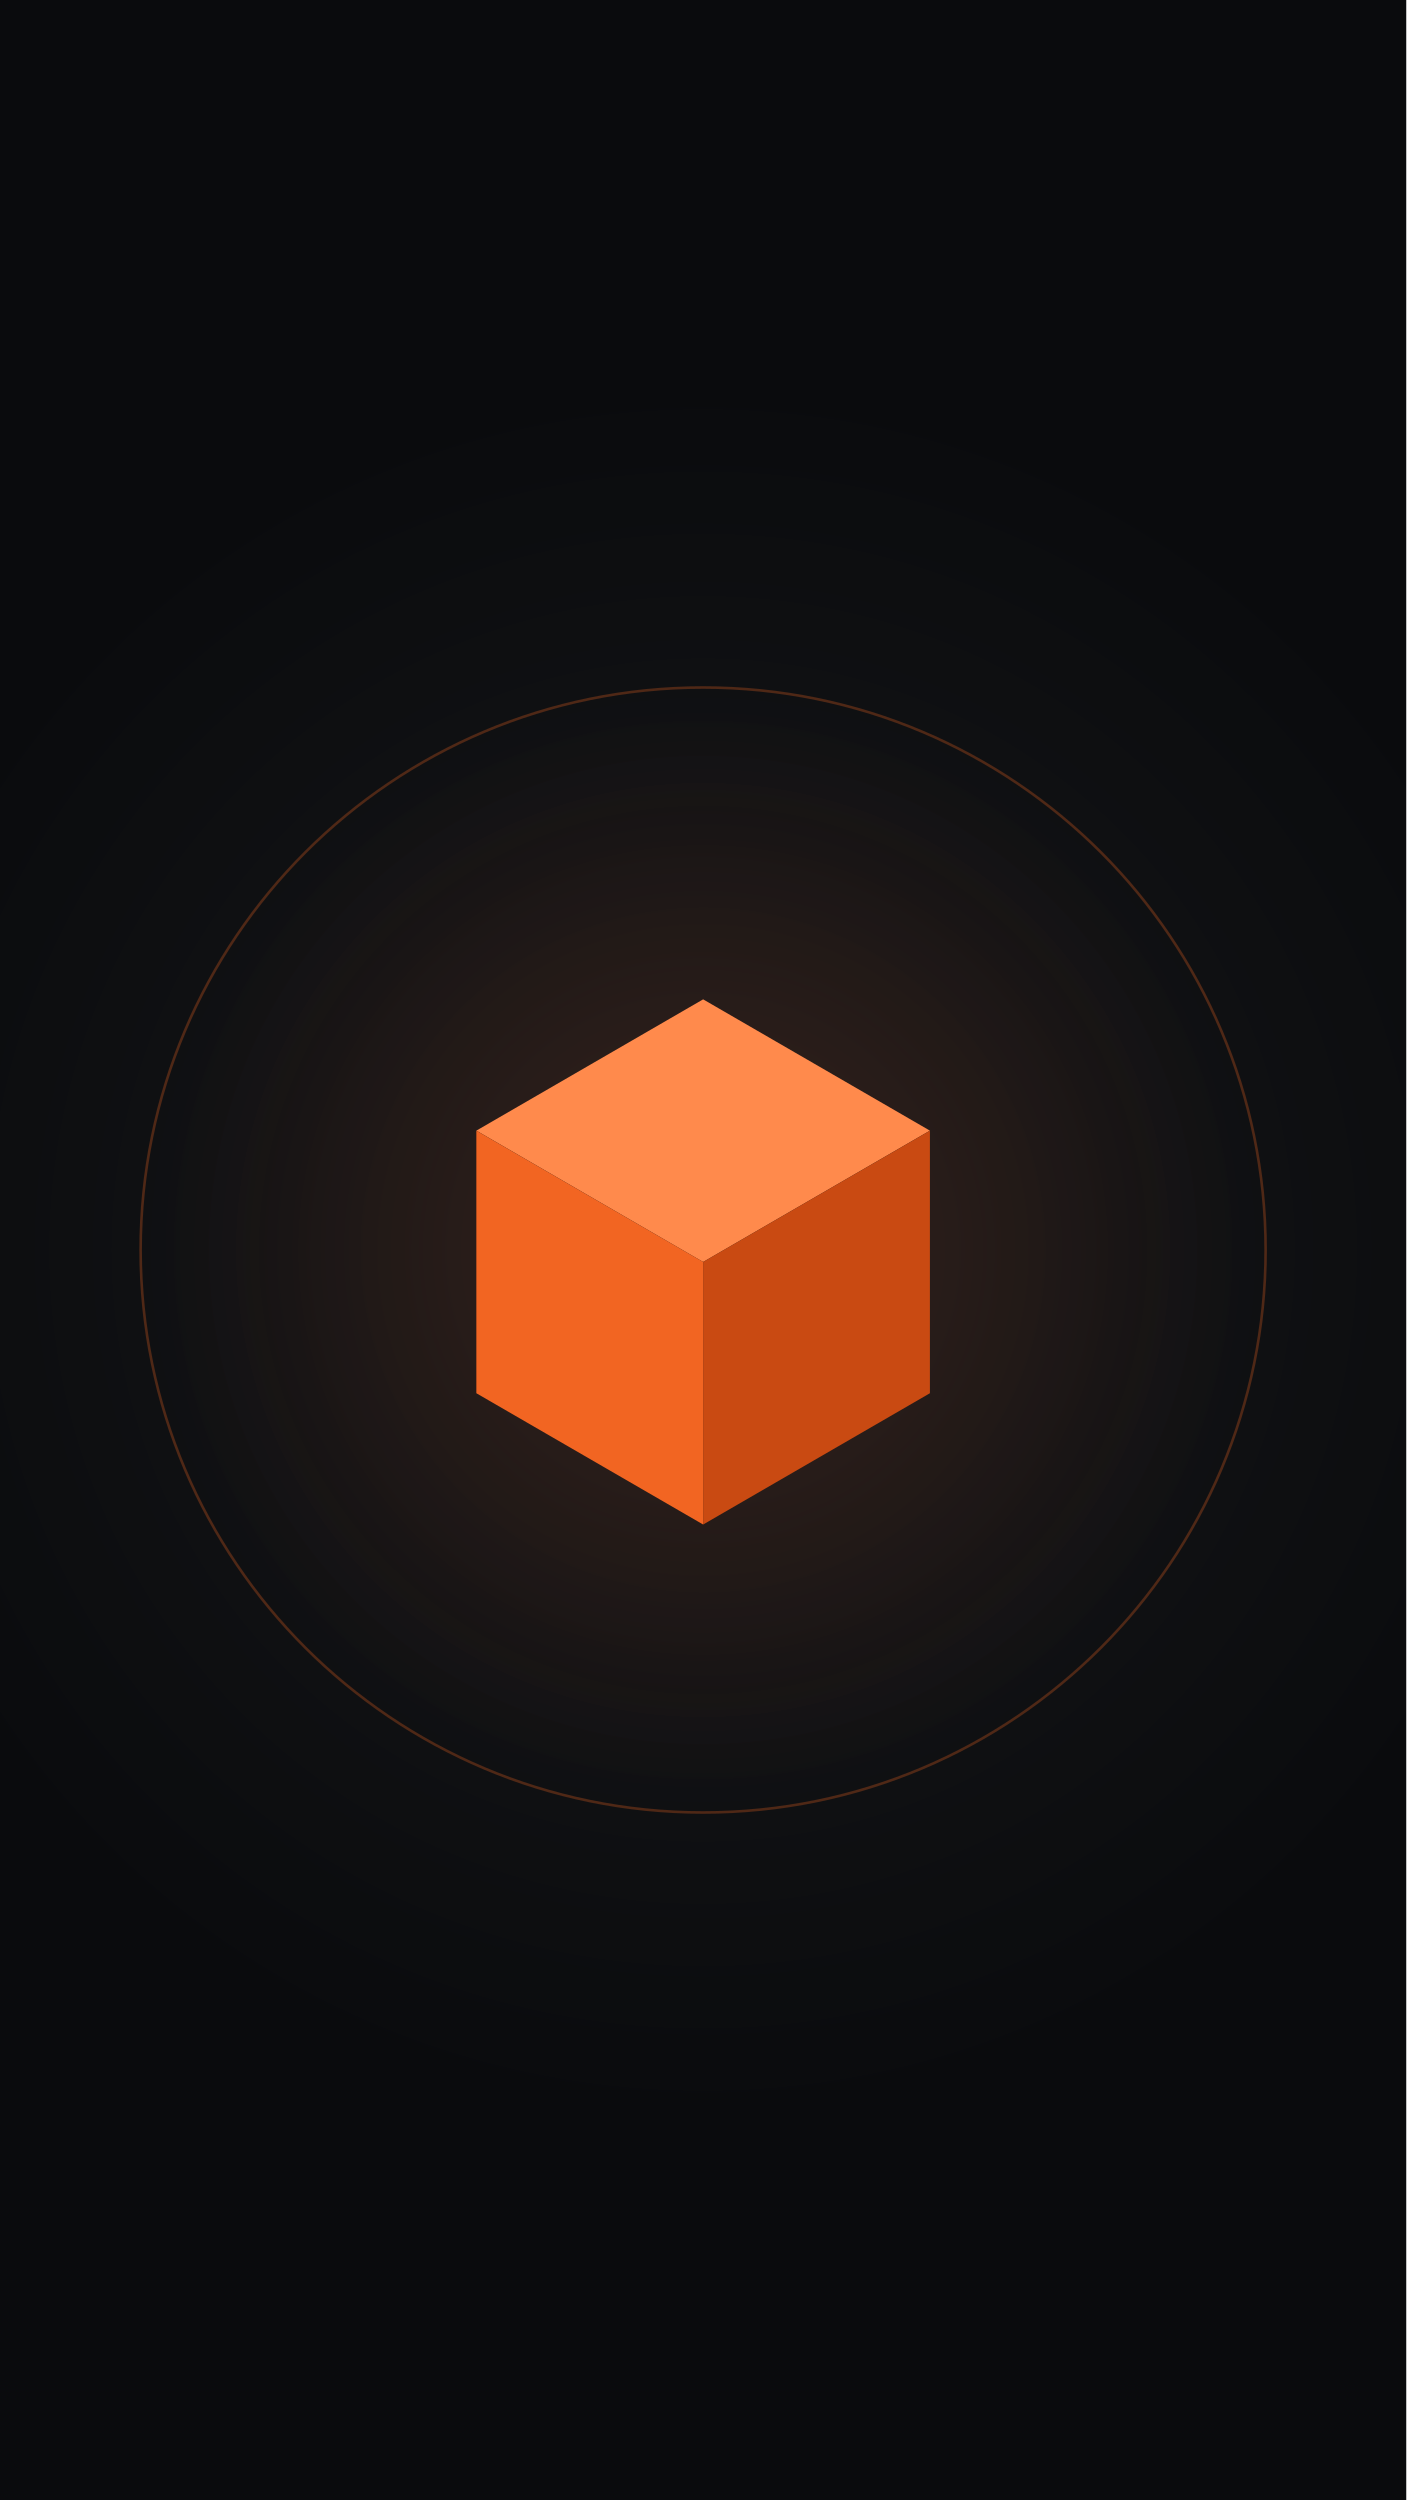
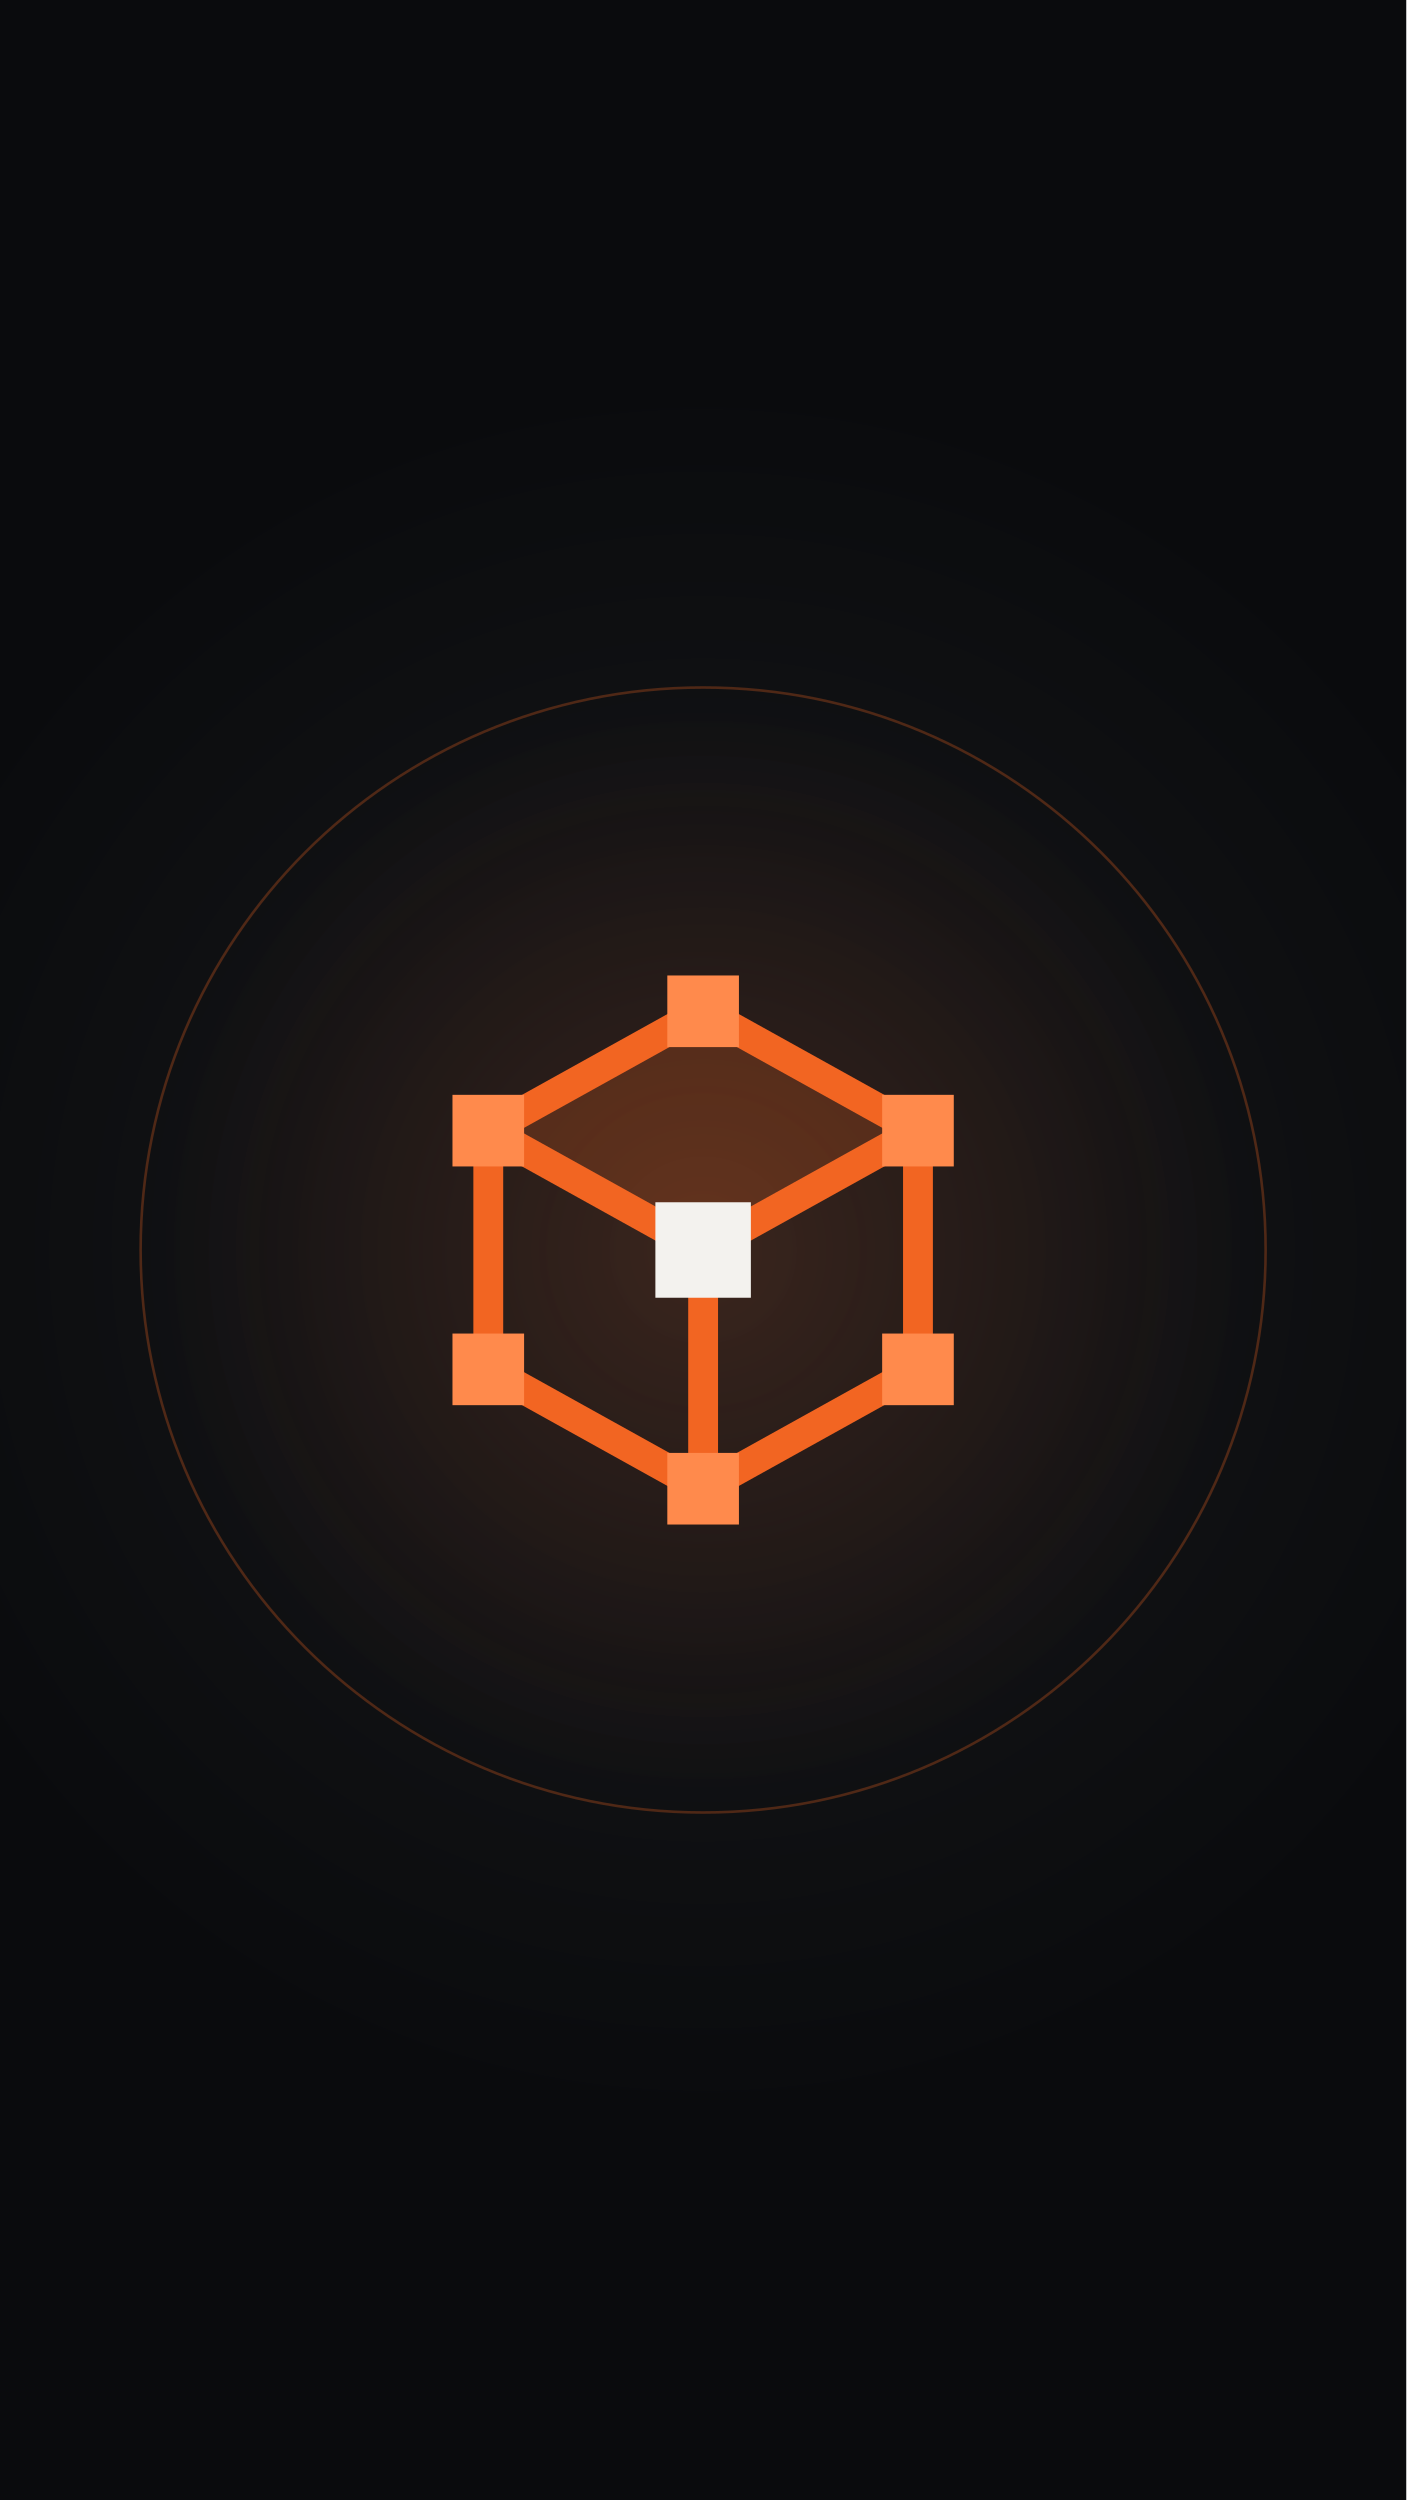
<svg xmlns="http://www.w3.org/2000/svg" viewBox="0 0 1080 1920">
  <defs>
    <radialGradient id="f" cx="540" cy="960" r="669.6" gradientUnits="userSpaceOnUse">
      <stop offset="0" stop-color="#18191C" />
      <stop offset="1" stop-color="#0A0B0D" />
    </radialGradient>
    <radialGradient id="g" cx="540" cy="960" r="418" gradientUnits="userSpaceOnUse">
      <stop offset="0" stop-color="#F26522" stop-opacity=".16" />
      <stop offset="1" stop-color="#F26522" stop-opacity="0" />
    </radialGradient>
  </defs>
  <rect width="1080" height="1920" fill="url(#f)" />
  <circle cx="540" cy="960" r="418" fill="url(#g)" />
  <circle cx="540" cy="960" r="432" fill="none" stroke="#F26522" stroke-opacity=".28" stroke-width="2" />
  <g transform="translate(320 740) scale(4.583333)">
-     <path fill="#FF8A4C" d="M48 6L86 28L48 50L10 28Z" />
-     <path fill="#F26522" d="M10 28L48 50V94L10 72Z" />
-     <path fill="#C94A12" d="M86 28L48 50V94L86 72Z" />
+     <path fill="#F26522" opacity=".22" d="M48 8L84 28L48 48L12 28Z" />
+     <line x1="48" y1="8" x2="84" y2="28" stroke="#F26522" stroke-width="5" />
+     <line x1="84" y1="28" x2="84" y2="68" stroke="#F26522" stroke-width="5" />
+     <line x1="84" y1="68" x2="48" y2="88" stroke="#F26522" stroke-width="5" />
+     <line x1="48" y1="88" x2="12" y2="68" stroke="#F26522" stroke-width="5" />
+     <line x1="12" y1="68" x2="12" y2="28" stroke="#F26522" stroke-width="5" />
+     <line x1="12" y1="28" x2="48" y2="8" stroke="#F26522" stroke-width="5" />
+     <line x1="12" y1="28" x2="48" y2="48" stroke="#F26522" stroke-width="5" />
+     <line x1="84" y1="28" x2="48" y2="48" stroke="#F26522" stroke-width="5" />
+     <line x1="48" y1="48" x2="48" y2="88" stroke="#F26522" stroke-width="5" />
+     <rect x="42" y="2" width="12" height="12" fill="#FF8A4C" />
+     <rect x="78" y="22" width="12" height="12" fill="#FF8A4C" />
+     <rect x="78" y="62" width="12" height="12" fill="#FF8A4C" />
+     <rect x="42" y="82" width="12" height="12" fill="#FF8A4C" />
+     <rect x="6" y="62" width="12" height="12" fill="#FF8A4C" />
+     <rect x="6" y="22" width="12" height="12" fill="#FF8A4C" />
+     <rect x="40" y="40" width="16" height="16" fill="#F3F2EE" />
  </g>
</svg>
